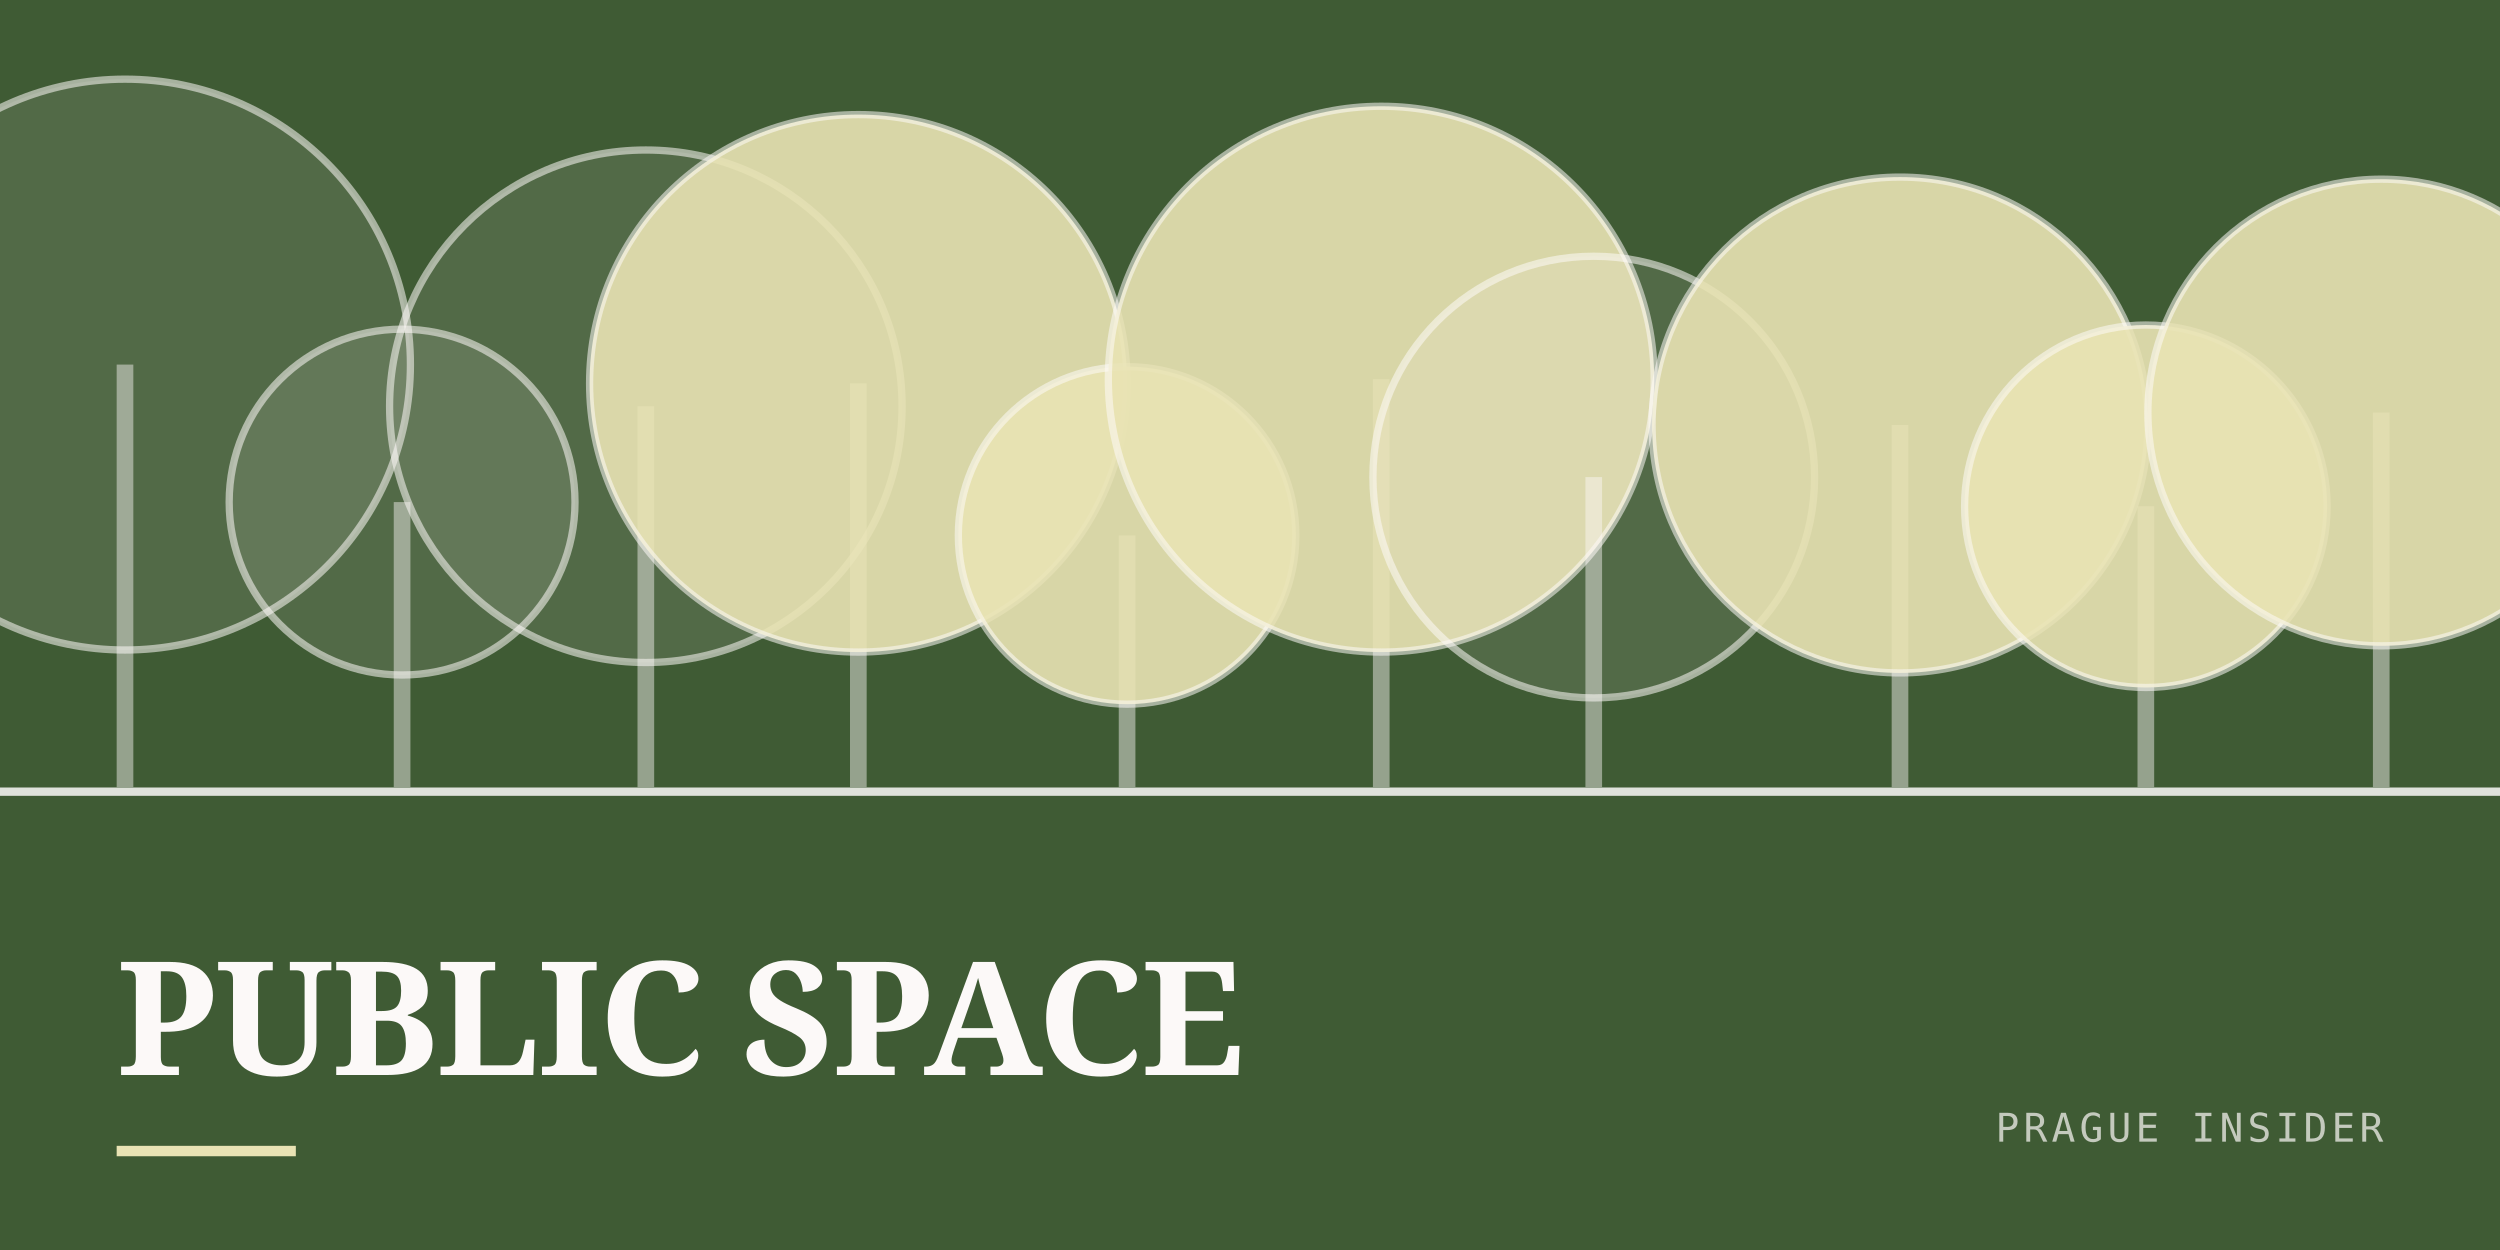
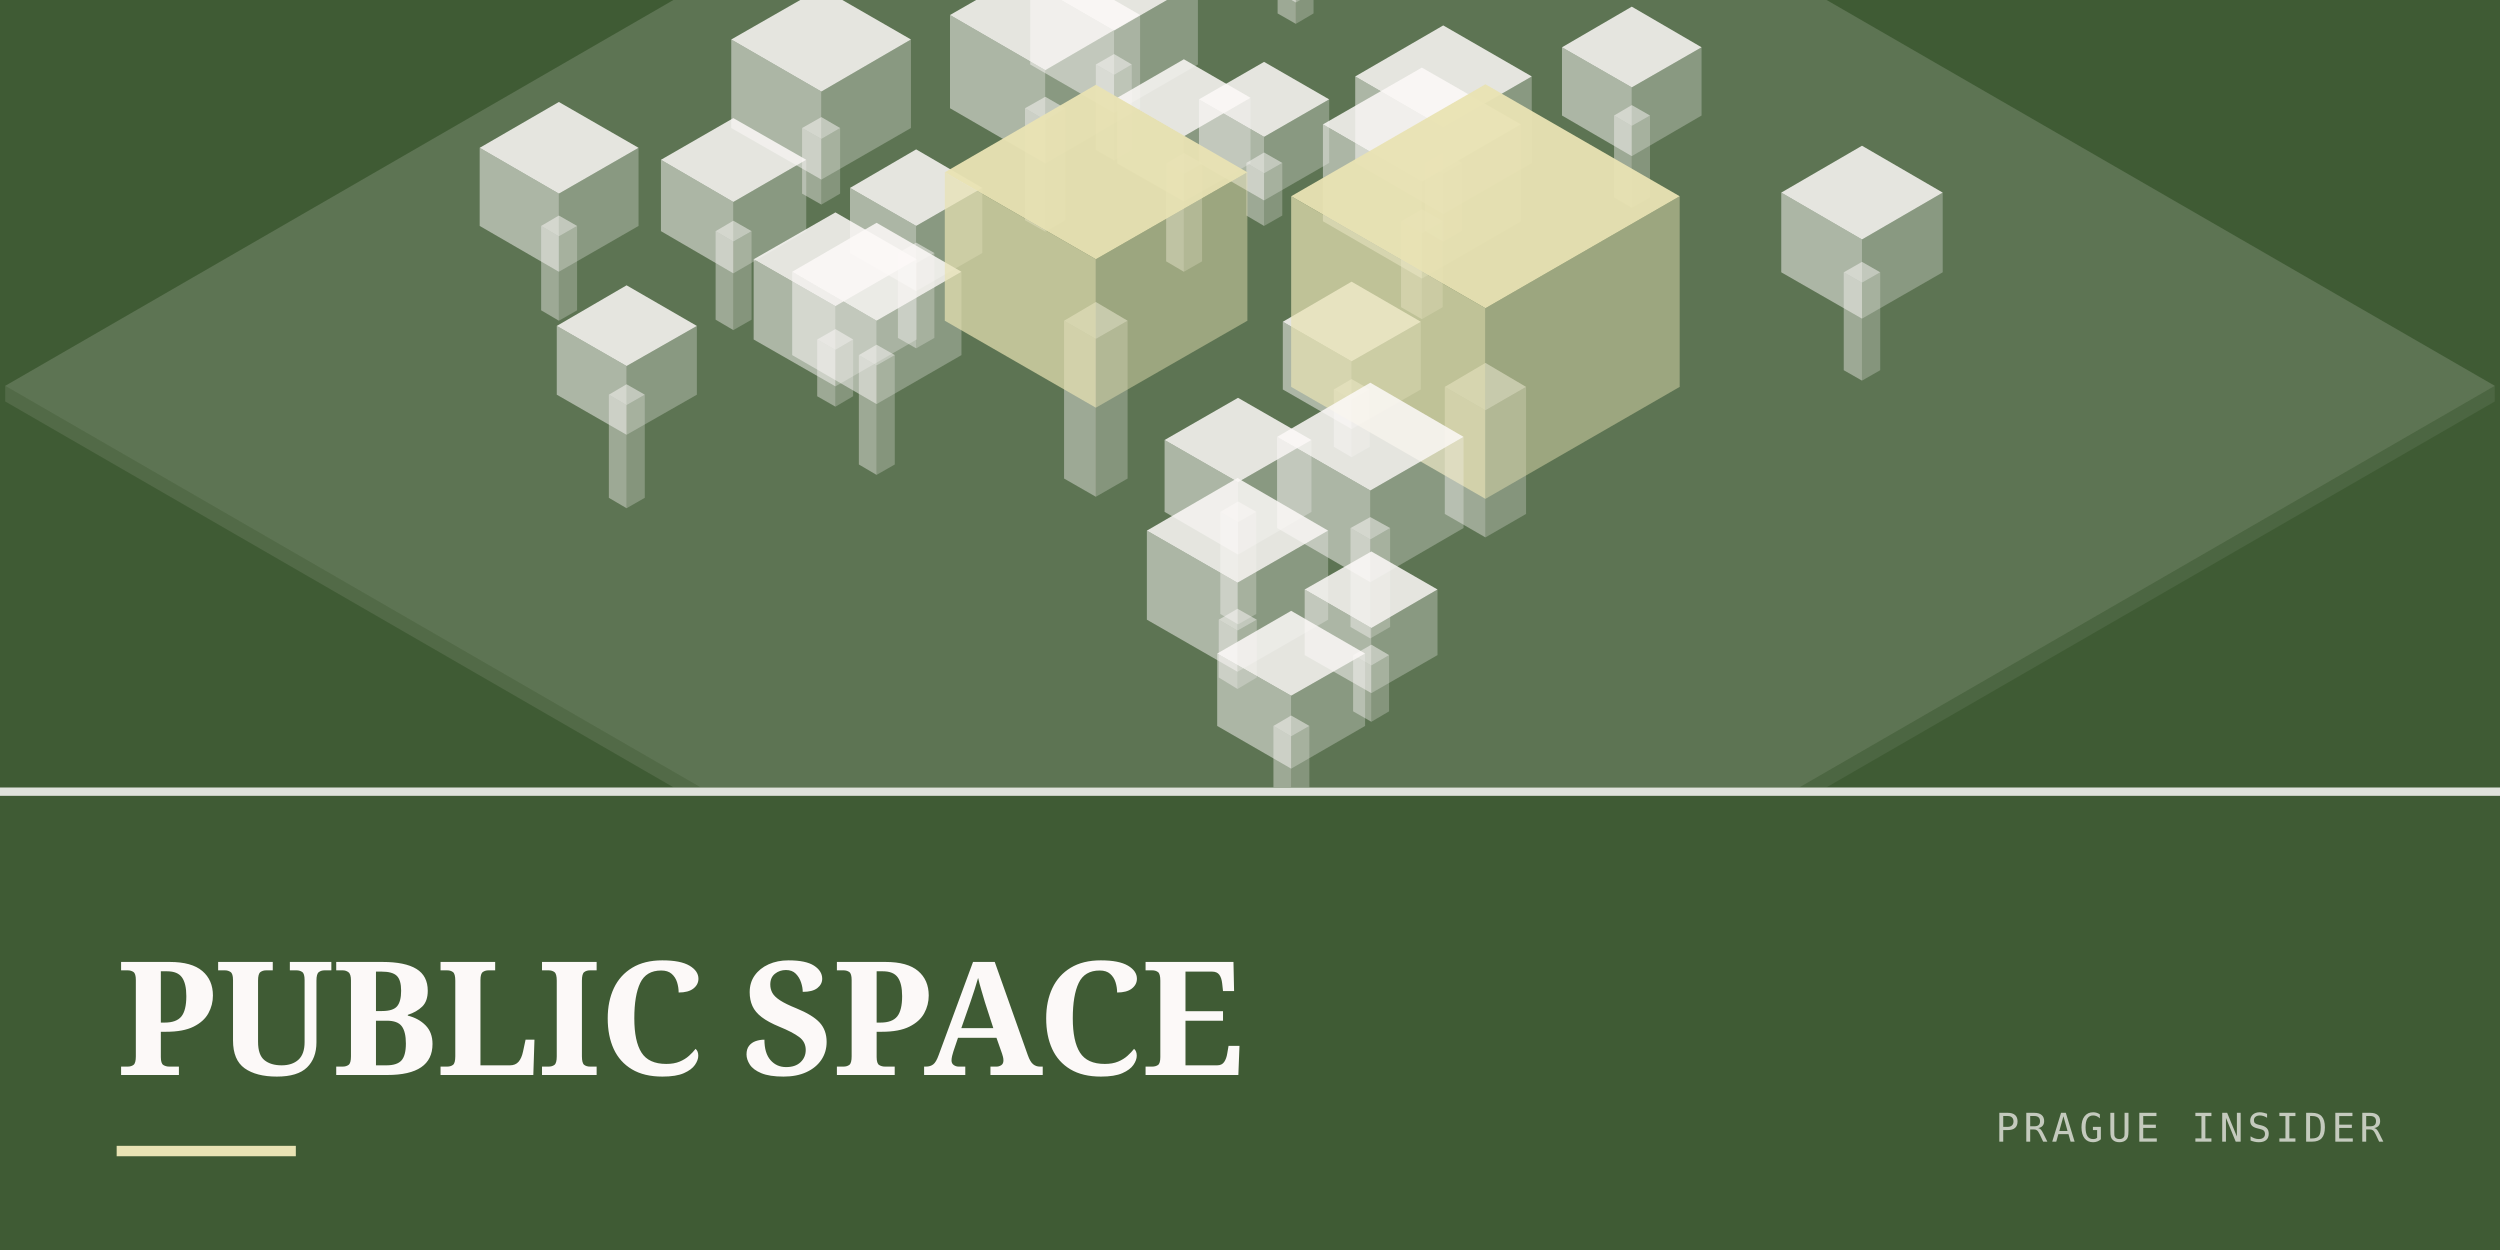
<svg xmlns="http://www.w3.org/2000/svg" viewBox="0 0 1200 600" width="1200" height="600" role="img" aria-label="Public Space">
  <defs>
-     <clipPath id="band-211774739">
+     <clipPath id="band-public-space-hero">
      <rect x="0" y="0" width="1200" height="378" />
    </clipPath>
  </defs>
  <rect width="1200" height="600" fill="#3F5B34" />
-   <g clip-path="url(#band-211774739)">
-     <rect x="56" y="175" width="8" height="203" fill="#fcf9f8" opacity="0.45" />
-     <circle cx="60" cy="175" r="137" fill="#fcf9f8" fill-opacity="0.1" stroke="#fcf9f8" stroke-width="3.5" stroke-opacity="0.55" />
-     <rect x="189" y="241" width="8" height="137" fill="#fcf9f8" opacity="0.45" />
-     <circle cx="193" cy="241" r="83" fill="#fcf9f8" fill-opacity="0.1" stroke="#fcf9f8" stroke-width="3.5" stroke-opacity="0.55" />
-     <rect x="306" y="195" width="8" height="183" fill="#fcf9f8" opacity="0.45" />
-     <circle cx="310" cy="195" r="123" fill="#fcf9f8" fill-opacity="0.1" stroke="#fcf9f8" stroke-width="3.5" stroke-opacity="0.55" />
-     <rect x="408" y="184" width="8" height="194" fill="#fcf9f8" opacity="0.45" />
-     <circle cx="412" cy="184" r="129" fill="#E9E3B4" fill-opacity="0.9" stroke="#fcf9f8" stroke-width="3.5" stroke-opacity="0.55" />
-     <rect x="537" y="257" width="8" height="121" fill="#fcf9f8" opacity="0.45" />
-     <circle cx="541" cy="257" r="81" fill="#E9E3B4" fill-opacity="0.9" stroke="#fcf9f8" stroke-width="3.5" stroke-opacity="0.55" />
-     <rect x="659" y="182" width="8" height="196" fill="#fcf9f8" opacity="0.45" />
-     <circle cx="663" cy="182" r="131" fill="#E9E3B4" fill-opacity="0.9" stroke="#fcf9f8" stroke-width="3.5" stroke-opacity="0.55" />
-     <rect x="761" y="229" width="8" height="149" fill="#fcf9f8" opacity="0.45" />
-     <circle cx="765" cy="229" r="106" fill="#fcf9f8" fill-opacity="0.1" stroke="#fcf9f8" stroke-width="3.5" stroke-opacity="0.55" />
-     <rect x="908" y="204" width="8" height="174" fill="#fcf9f8" opacity="0.45" />
-     <circle cx="912" cy="204" r="119" fill="#E9E3B4" fill-opacity="0.9" stroke="#fcf9f8" stroke-width="3.5" stroke-opacity="0.55" />
-     <rect x="1026" y="243" width="8" height="135" fill="#fcf9f8" opacity="0.45" />
-     <circle cx="1030" cy="243" r="87" fill="#E9E3B4" fill-opacity="0.9" stroke="#fcf9f8" stroke-width="3.5" stroke-opacity="0.55" />
-     <rect x="1139" y="198" width="8" height="180" fill="#fcf9f8" opacity="0.45" />
-     <circle cx="1143" cy="198" r="112" fill="#E9E3B4" fill-opacity="0.9" stroke="#fcf9f8" stroke-width="3.5" stroke-opacity="0.55" />
+   <g clip-path="url(#band-public-space-hero)">
+     <g transform="translate(600.0 -37.3) scale(2.5)">
+       <polygon points="-239.0,92.0 0.0,230.0 0.0,227.0 -239.0,89.0" fill="#fcf9f8" fill-opacity="0.1" />
+       <polygon points="0.0,230.0 239.0,92.0 239.0,89.0 0.0,227.0" fill="#fcf9f8" fill-opacity="0.07" />
+       <polygon points="0.0,-49.0 239.0,89.0 0.0,227.0 -239.0,89.0" fill="#fcf9f8" fill-opacity="0.16" />
+       <polygon points="5.3,17.5 8.8,19.5 8.8,8.3 5.3,6.3" fill="#fcf9f8" fill-opacity="0.4" />
+       <polygon points="8.8,19.5 12.2,17.5 12.2,6.3 8.8,8.3" fill="#fcf9f8" fill-opacity="0.25" />
+       <polygon points="8.8,4.3 12.2,6.3 8.8,8.3 5.3,6.3" fill="#fcf9f8" fill-opacity="0.5" />
+       <polygon points="-7.0,6.3 8.8,15.4 8.8,-0.1 -7.0,-9.2" fill="#fcf9f8" fill-opacity="0.5" />
+       <polygon points="8.8,15.4 24.5,6.3 24.5,-9.2 8.8,-0.1" fill="#fcf9f8" fill-opacity="0.28" />
+       <polygon points="8.8,-18.3 24.5,-9.2 8.8,-0.1 -7.0,-9.2" fill="#fcf9f8" fill-opacity="0.85" />
+       <polygon points="-29.6,43.7 -26.1,45.7 -26.1,29.3 -29.6,27.3" fill="#fcf9f8" fill-opacity="0.4" />
+       <polygon points="-26.1,45.7 -22.7,43.7 -22.7,27.3 -26.1,29.3" fill="#fcf9f8" fill-opacity="0.25" />
+       <polygon points="-26.1,25.3 -22.7,27.3 -26.1,29.3 -29.6,27.3" fill="#fcf9f8" fill-opacity="0.5" />
+       <polygon points="-42.2,27.3 -26.1,36.6 -26.1,20.8 -42.2,11.5" fill="#fcf9f8" fill-opacity="0.5" />
+       <polygon points="-26.1,36.6 -10.0,27.3 -10.0,11.5 -26.1,20.8" fill="#fcf9f8" fill-opacity="0.28" />
+       <polygon points="-26.1,2.1 -10.0,11.5 -26.1,20.8 -42.2,11.5" fill="#fcf9f8" fill-opacity="0.85" />
+       <polygon points="-86.0,52.1 -82.3,54.2 -82.3,41.6 -86.0,39.5" fill="#fcf9f8" fill-opacity="0.4" />
+       <polygon points="-82.3,54.2 -78.7,52.1 -78.7,39.5 -82.3,41.6" fill="#fcf9f8" fill-opacity="0.25" />
+       <polygon points="-82.3,37.4 -78.7,39.5 -82.3,41.6 -86.0,39.5" fill="#fcf9f8" fill-opacity="0.5" />
+       <polygon points="-99.6,39.5 -82.3,49.4 -82.3,32.5 -99.6,22.5" fill="#fcf9f8" fill-opacity="0.5" />
+       <polygon points="-82.3,49.4 -65.1,39.5 -65.1,22.5 -82.3,32.5" fill="#fcf9f8" fill-opacity="0.28" />
+       <polygon points="-82.3,12.6 -65.1,22.5 -82.3,32.5 -99.6,22.5" fill="#fcf9f8" fill-opacity="0.85" />
+       <polygon points="69.9,52.8 73.3,54.8 73.3,39.1 69.9,37.1" fill="#fcf9f8" fill-opacity="0.4" />
+       <polygon points="73.3,54.8 76.8,52.8 76.8,37.1 73.3,39.1" fill="#fcf9f8" fill-opacity="0.25" />
+       <polygon points="73.3,35.1 76.8,37.1 73.3,39.1 69.9,37.1" fill="#fcf9f8" fill-opacity="0.5" />
+       <polygon points="59.9,37.1 73.3,44.9 73.3,31.7 59.9,24.0" fill="#fcf9f8" fill-opacity="0.5" />
+       <polygon points="73.3,44.9 86.7,37.1 86.7,24.0 73.3,31.7" fill="#fcf9f8" fill-opacity="0.28" />
+       <polygon points="73.3,16.2 86.7,24.0 73.3,31.7 59.9,24.0" fill="#fcf9f8" fill-opacity="0.85" />
+       <polygon points="-0.7,56.3 2.7,58.3 2.7,48.2 -0.7,46.2" fill="#fcf9f8" fill-opacity="0.4" />
+       <polygon points="2.7,58.3 6.2,56.3 6.2,46.2 2.7,48.2" fill="#fcf9f8" fill-opacity="0.25" />
+       <polygon points="2.7,44.2 6.2,46.2 2.7,48.2 -0.7,46.2" fill="#fcf9f8" fill-opacity="0.5" />
+       <polygon points="-9.8,46.2 2.7,53.4 2.7,41.2 -9.8,34.0" fill="#fcf9f8" fill-opacity="0.5" />
+       <polygon points="2.7,53.4 15.2,46.2 15.2,34.0 2.7,41.2" fill="#fcf9f8" fill-opacity="0.28" />
+       <polygon points="2.7,26.8 15.2,34.0 2.7,41.2 -9.8,34.0" fill="#fcf9f8" fill-opacity="0.85" />
+       <polygon points="-43.2,57.2 -39.3,59.4 -39.3,38.0 -43.2,35.7" fill="#fcf9f8" fill-opacity="0.4" />
+       <polygon points="-39.3,59.4 -35.5,57.2 -35.5,35.7 -39.3,38.0" fill="#fcf9f8" fill-opacity="0.25" />
+       <polygon points="-39.3,33.5 -35.5,35.7 -39.3,38.0 -43.2,35.7" fill="#fcf9f8" fill-opacity="0.5" />
+       <polygon points="-57.6,35.7 -39.3,46.3 -39.3,28.4 -57.6,17.8" fill="#fcf9f8" fill-opacity="0.5" />
+       <polygon points="-39.3,46.3 -21.1,35.7 -21.1,17.8 -39.3,28.4" fill="#fcf9f8" fill-opacity="0.28" />
+       <polygon points="-39.3,7.3 -21.1,17.8 -39.3,28.4 -57.6,17.8" fill="#fcf9f8" fill-opacity="0.85" />
+       <polygon points="33.6,59.2 37.1,61.3 37.1,48.3 33.6,46.2" fill="#fcf9f8" fill-opacity="0.4" />
+       <polygon points="37.1,61.3 40.7,59.2 40.7,46.2 37.1,48.3" fill="#fcf9f8" fill-opacity="0.25" />
+       <polygon points="37.1,44.2 40.7,46.2 37.1,48.3 33.6,46.2" fill="#fcf9f8" fill-opacity="0.5" />
+       <polygon points="20.2,46.2 37.1,56.0 37.1,39.4 20.2,29.6" fill="#fcf9f8" fill-opacity="0.5" />
+       <polygon points="37.1,56.0 54.1,46.2 54.1,29.6 37.1,39.4" fill="#fcf9f8" fill-opacity="0.28" />
+       <polygon points="37.1,19.8 54.1,29.6 37.1,39.4 20.2,29.6" fill="#fcf9f8" fill-opacity="0.85" />
+       <polygon points="-16.1,65.1 -12.7,67.1 -12.7,48.3 -16.1,46.3" fill="#fcf9f8" fill-opacity="0.4" />
+       <polygon points="-12.7,67.1 -9.2,65.1 -9.2,46.3 -12.7,48.3" fill="#fcf9f8" fill-opacity="0.25" />
+       <polygon points="-12.7,44.3 -9.2,46.3 -12.7,48.3 -16.1,46.3" fill="#fcf9f8" fill-opacity="0.5" />
+       <polygon points="-25.5,46.3 -12.7,53.6 -12.7,41.1 -25.5,33.7" fill="#fcf9f8" fill-opacity="0.5" />
+       <polygon points="-12.7,53.6 0.1,46.3 0.1,33.7 -12.7,41.1" fill="#fcf9f8" fill-opacity="0.28" />
+       <polygon points="-12.7,26.3 0.1,33.7 -12.7,41.1 -25.5,33.7" fill="#fcf9f8" fill-opacity="0.85" />
+       <polygon points="29.0,73.9 33.0,76.2 33.0,59.7 29.0,57.4" fill="#fcf9f8" fill-opacity="0.4" />
+       <polygon points="33.0,76.2 37.0,73.9 37.0,57.4 33.0,59.7" fill="#fcf9f8" fill-opacity="0.25" />
+       <polygon points="33.0,55.1 37.0,57.4 33.0,59.7 29.0,57.4" fill="#fcf9f8" fill-opacity="0.5" />
+       <polygon points="14.0,57.4 33.0,68.4 33.0,49.8 14.0,38.8" fill="#fcf9f8" fill-opacity="0.5" />
+       <polygon points="33.0,68.4 52.0,57.4 52.0,38.8 33.0,49.8" fill="#fcf9f8" fill-opacity="0.28" />
+       <polygon points="33.0,27.9 52.0,38.8 33.0,49.8 14.0,38.8" fill="#fcf9f8" fill-opacity="0.85" />
+       <polygon points="-136.1,74.5 -132.7,76.5 -132.7,60.3 -136.1,58.3" fill="#fcf9f8" fill-opacity="0.4" />
+       <polygon points="-132.7,76.5 -129.2,74.5 -129.2,58.3 -132.7,60.3" fill="#fcf9f8" fill-opacity="0.25" />
+       <polygon points="-132.7,56.3 -129.2,58.3 -132.7,60.3 -136.1,58.3" fill="#fcf9f8" fill-opacity="0.5" />
+       <polygon points="-147.9,58.3 -132.7,67.1 -132.7,52.1 -147.9,43.3" fill="#fcf9f8" fill-opacity="0.5" />
+       <polygon points="-132.7,67.1 -117.4,58.3 -117.4,43.3 -132.7,52.1" fill="#fcf9f8" fill-opacity="0.28" />
+       <polygon points="-132.7,34.5 -117.4,43.3 -132.7,52.1 -147.9,43.3" fill="#fcf9f8" fill-opacity="0.85" />
+       <polygon points="-102.6,76.3 -99.2,78.3 -99.2,61.3 -102.6,59.3" fill="#fcf9f8" fill-opacity="0.4" />
+       <polygon points="-99.2,78.3 -95.7,76.3 -95.7,59.3 -99.2,61.3" fill="#fcf9f8" fill-opacity="0.25" />
+       <polygon points="-99.2,57.3 -95.7,59.3 -99.2,61.3 -102.6,59.3" fill="#fcf9f8" fill-opacity="0.5" />
+       <polygon points="-113.1,59.3 -99.2,67.4 -99.2,53.7 -113.1,45.6" fill="#fcf9f8" fill-opacity="0.5" />
+       <polygon points="-99.2,67.4 -85.2,59.3 -85.2,45.6 -99.2,53.7" fill="#fcf9f8" fill-opacity="0.28" />
+       <polygon points="-99.2,37.6 -85.2,45.6 -99.2,53.7 -113.1,45.6" fill="#fcf9f8" fill-opacity="0.85" />
+       <polygon points="-67.6,79.8 -64.1,81.8 -64.1,65.5 -67.6,63.5" fill="#fcf9f8" fill-opacity="0.4" />
+       <polygon points="-64.1,81.8 -60.6,79.8 -60.6,63.5 -64.1,65.5" fill="#fcf9f8" fill-opacity="0.25" />
+       <polygon points="-64.1,61.5 -60.6,63.5 -64.1,65.5 -67.6,63.5" fill="#fcf9f8" fill-opacity="0.5" />
+       <polygon points="-76.8,63.5 -64.1,70.8 -64.1,58.3 -76.8,51.0" fill="#fcf9f8" fill-opacity="0.5" />
+       <polygon points="-64.1,70.8 -51.4,63.5 -51.4,51.0 -64.1,58.3" fill="#fcf9f8" fill-opacity="0.28" />
+       <polygon points="-64.1,43.6 -51.4,51.0 -64.1,58.3 -76.8,51.0" fill="#fcf9f8" fill-opacity="0.85" />
+       <polygon points="114.0,86.0 117.5,88.0 117.5,69.2 114.0,67.2" fill="#fcf9f8" fill-opacity="0.4" />
+       <polygon points="117.5,88.0 121.0,86.0 121.0,67.2 117.5,69.2" fill="#fcf9f8" fill-opacity="0.25" />
+       <polygon points="117.5,65.2 121.0,67.2 117.5,69.2 114.0,67.2" fill="#fcf9f8" fill-opacity="0.5" />
+       <polygon points="102.0,67.2 117.5,76.1 117.5,60.9 102.0,51.9" fill="#fcf9f8" fill-opacity="0.5" />
+       <polygon points="117.5,76.1 133.0,67.2 133.0,51.9 117.5,60.9" fill="#fcf9f8" fill-opacity="0.28" />
+       <polygon points="117.5,42.9 133.0,51.9 117.5,60.9 102.0,51.9" fill="#fcf9f8" fill-opacity="0.85" />
+       <polygon points="-83.1,91.0 -79.6,93.0 -79.6,82.1 -83.1,80.1" fill="#fcf9f8" fill-opacity="0.4" />
+       <polygon points="-79.6,93.0 -76.2,91.0 -76.2,80.1 -79.6,82.1" fill="#fcf9f8" fill-opacity="0.25" />
+       <polygon points="-79.6,78.1 -76.2,80.1 -79.6,82.1 -83.1,80.1" fill="#fcf9f8" fill-opacity="0.5" />
+       <polygon points="-95.3,80.1 -79.6,89.1 -79.6,73.7 -95.3,64.7" fill="#fcf9f8" fill-opacity="0.5" />
+       <polygon points="-79.6,89.1 -64.0,80.1 -64.0,64.7 -79.6,73.7" fill="#fcf9f8" fill-opacity="0.28" />
+       <polygon points="-79.6,55.7 -64.0,64.7 -79.6,73.7 -95.3,64.7" fill="#fcf9f8" fill-opacity="0.85" />
+       <polygon points="16.1,100.7 19.5,102.7 19.5,91.7 16.1,89.7" fill="#fcf9f8" fill-opacity="0.4" />
+       <polygon points="19.5,102.7 23.0,100.7 23.0,89.7 19.5,91.7" fill="#fcf9f8" fill-opacity="0.25" />
+       <polygon points="19.5,87.7 23.0,89.7 19.5,91.7 16.1,89.7" fill="#fcf9f8" fill-opacity="0.5" />
+       <polygon points="6.3,89.7 19.5,97.3 19.5,84.3 6.3,76.7" fill="#fcf9f8" fill-opacity="0.5" />
+       <polygon points="19.5,97.3 32.8,89.7 32.8,76.7 19.5,84.3" fill="#fcf9f8" fill-opacity="0.28" />
+       <polygon points="19.5,69.0 32.8,76.7 19.5,84.3 6.3,76.7" fill="#fcf9f8" fill-opacity="0.85" />
+       <polygon points="-75.1,104.1 -71.7,106.1 -71.7,85.1 -75.1,83.1" fill="#fcf9f8" fill-opacity="0.4" />
+       <polygon points="-71.7,106.1 -68.2,104.1 -68.2,83.1 -71.7,85.1" fill="#fcf9f8" fill-opacity="0.25" />
+       <polygon points="-71.7,81.1 -68.2,83.1 -71.7,85.1 -75.1,83.1" fill="#fcf9f8" fill-opacity="0.5" />
+       <polygon points="-87.9,83.1 -71.7,92.5 -71.7,76.5 -87.9,67.1" fill="#fcf9f8" fill-opacity="0.5" />
+       <polygon points="-71.7,92.5 -55.4,83.1 -55.4,67.1 -71.7,76.5" fill="#fcf9f8" fill-opacity="0.28" />
+       <polygon points="-71.7,57.7 -55.4,67.1 -71.7,76.5 -87.9,67.1" fill="#fcf9f8" fill-opacity="0.85" />
+       <polygon points="-35.7,106.8 -29.6,110.3 -29.6,80.0 -35.7,76.5" fill="#fcf9f8" fill-opacity="0.4" />
+       <polygon points="-29.6,110.3 -23.5,106.8 -23.5,76.5 -29.6,80.0" fill="#fcf9f8" fill-opacity="0.25" />
+       <polygon points="-29.6,72.9 -23.5,76.5 -29.6,80.0 -35.7,76.5" fill="#fcf9f8" fill-opacity="0.5" />
+       <polygon points="-58.6,76.5 -29.6,93.2 -29.6,64.7 -58.6,48.0" fill="#E9E3B4" fill-opacity="0.7" />
+       <polygon points="-29.6,93.2 -0.5,76.5 -0.5,48.0 -29.6,64.7" fill="#E9E3B4" fill-opacity="0.45" />
+       <polygon points="-29.6,31.2 -0.5,48.0 -29.6,64.7 -58.6,48.0" fill="#E9E3B4" fill-opacity="0.95" />
+       <polygon points="-123.1,110.5 -119.7,112.5 -119.7,92.7 -123.1,90.7" fill="#fcf9f8" fill-opacity="0.4" />
+       <polygon points="-119.7,112.5 -116.2,110.5 -116.2,90.7 -119.7,92.7" fill="#fcf9f8" fill-opacity="0.25" />
+       <polygon points="-119.7,88.7 -116.2,90.7 -119.7,92.7 -123.1,90.7" fill="#fcf9f8" fill-opacity="0.5" />
+       <polygon points="-133.1,90.7 -119.7,98.4 -119.7,85.2 -133.1,77.5" fill="#fcf9f8" fill-opacity="0.5" />
+       <polygon points="-119.7,98.4 -106.2,90.7 -106.2,77.5 -119.7,85.2" fill="#fcf9f8" fill-opacity="0.28" />
+       <polygon points="-119.7,69.7 -106.2,77.5 -119.7,85.2 -133.1,77.5" fill="#fcf9f8" fill-opacity="0.85" />
+       <polygon points="37.4,113.6 45.2,118.1 45.2,93.7 37.4,89.2" fill="#fcf9f8" fill-opacity="0.4" />
+       <polygon points="45.2,118.1 53.0,113.6 53.0,89.2 45.2,93.7" fill="#fcf9f8" fill-opacity="0.25" />
+       <polygon points="45.2,84.6 53.0,89.2 45.2,93.7 37.4,89.2" fill="#fcf9f8" fill-opacity="0.5" />
+       <polygon points="7.9,89.2 45.2,110.7 45.2,74.1 7.9,52.6" fill="#E9E3B4" fill-opacity="0.7" />
+       <polygon points="45.2,110.7 82.5,89.2 82.5,52.6 45.2,74.1" fill="#E9E3B4" fill-opacity="0.45" />
+       <polygon points="45.2,31.1 82.5,52.6 45.2,74.1 7.9,52.6" fill="#E9E3B4" fill-opacity="0.95" />
+       <polygon points="-5.7,132.8 -2.3,134.8 -2.3,115.2 -5.7,113.2" fill="#fcf9f8" fill-opacity="0.4" />
+       <polygon points="-2.3,134.8 1.2,132.8 1.2,113.2 -2.3,115.2" fill="#fcf9f8" fill-opacity="0.25" />
+       <polygon points="-2.3,111.2 1.2,113.2 -2.3,115.2 -5.7,113.2" fill="#fcf9f8" fill-opacity="0.5" />
+       <polygon points="-16.4,113.2 -2.3,121.4 -2.3,107.5 -16.4,99.4" fill="#fcf9f8" fill-opacity="0.5" />
+       <polygon points="-2.3,121.4 11.8,113.2 11.8,99.4 -2.3,107.5" fill="#fcf9f8" fill-opacity="0.28" />
+       <polygon points="-2.3,91.3 11.8,99.4 -2.3,107.5 -16.4,99.4" fill="#fcf9f8" fill-opacity="0.85" />
+       <polygon points="19.3,135.3 23.1,137.5 23.1,118.5 19.3,116.3" fill="#fcf9f8" fill-opacity="0.4" />
+       <polygon points="23.1,137.5 26.9,135.3 26.9,116.3 23.1,118.5" fill="#fcf9f8" fill-opacity="0.25" />
+       <polygon points="23.1,114.2 26.9,116.3 23.1,118.5 19.3,116.3" fill="#fcf9f8" fill-opacity="0.5" />
+       <polygon points="5.2,116.3 23.1,126.7 23.1,109.1 5.2,98.8" fill="#fcf9f8" fill-opacity="0.5" />
+       <polygon points="23.1,126.7 41.0,116.3 41.0,98.8 23.1,109.1" fill="#fcf9f8" fill-opacity="0.28" />
+       <polygon points="23.1,88.4 41.0,98.8 23.1,109.1 5.2,98.8" fill="#fcf9f8" fill-opacity="0.85" />
+       <polygon points="-6.0,145.0 -2.4,147.2 -2.4,136.0 -6.0,133.9" fill="#fcf9f8" fill-opacity="0.4" />
+       <polygon points="-2.4,147.2 1.3,145.0 1.3,133.9 -2.4,136.0" fill="#fcf9f8" fill-opacity="0.25" />
+       <polygon points="-2.4,131.8 1.3,133.9 -2.4,136.0 -6.0,133.9" fill="#fcf9f8" fill-opacity="0.5" />
+       <polygon points="-19.8,133.9 -2.4,143.9 -2.4,126.8 -19.8,116.8" fill="#fcf9f8" fill-opacity="0.5" />
+       <polygon points="-2.4,143.9 15.0,133.9 15.0,116.8 -2.4,126.8" fill="#fcf9f8" fill-opacity="0.28" />
+       <polygon points="-2.4,106.7 15.0,116.8 -2.4,126.8 -19.8,116.8" fill="#fcf9f8" fill-opacity="0.85" />
+       <polygon points="19.8,151.5 23.3,153.5 23.3,142.7 19.8,140.7" fill="#fcf9f8" fill-opacity="0.4" />
+       <polygon points="23.3,153.5 26.7,151.5 26.7,140.7 23.3,142.7" fill="#fcf9f8" fill-opacity="0.25" />
+       <polygon points="23.3,138.7 26.7,140.7 23.3,142.7 19.8,140.7" fill="#fcf9f8" fill-opacity="0.5" />
+       <polygon points="10.5,140.7 23.3,148.0 23.3,135.5 10.5,128.1" fill="#fcf9f8" fill-opacity="0.5" />
+       <polygon points="23.3,148.0 36.0,140.7 36.0,128.1 23.3,135.5" fill="#fcf9f8" fill-opacity="0.28" />
+       <polygon points="23.3,120.8 36.0,128.1 23.3,135.5 10.5,128.1" fill="#fcf9f8" fill-opacity="0.85" />
+       <polygon points="4.5,175.4 7.9,177.4 7.9,156.3 4.5,154.3" fill="#fcf9f8" fill-opacity="0.4" />
+       <polygon points="7.9,177.4 11.4,175.4 11.4,154.3 7.9,156.3" fill="#fcf9f8" fill-opacity="0.25" />
+       <polygon points="7.9,152.3 11.4,154.3 7.9,156.3 4.5,154.3" fill="#fcf9f8" fill-opacity="0.5" />
+       <polygon points="-6.3,154.3 7.9,162.5 7.9,148.5 -6.3,140.4" fill="#fcf9f8" fill-opacity="0.5" />
+       <polygon points="7.9,162.5 22.1,154.3 22.1,140.4 7.9,148.5" fill="#fcf9f8" fill-opacity="0.28" />
+       <polygon points="7.9,132.2 22.1,140.4 7.9,148.5 -6.3,140.4" fill="#fcf9f8" fill-opacity="0.85" />
+     </g>
  </g>
  <rect x="0" y="378" width="1200" height="222" fill="#3F5B34" />
  <rect x="0" y="378" width="1200" height="4" fill="#fcf9f8" opacity="0.85" />
  <text x="56" y="516" font-family="'Source Serif 4 Variable', 'Source Serif 4', Georgia, serif" font-size="76" font-weight="700" fill="#fcf9f8" letter-spacing="-1">PUBLIC SPACE</text>
  <rect x="56" y="550" width="86" height="5" fill="#E9E3B4" />
  <text x="1144" y="548" text-anchor="end" font-family="'JetBrains Mono', ui-monospace, monospace" font-size="19" letter-spacing="2" fill="#fcf9f8" opacity="0.7">PRAGUE INSIDER</text>
</svg>
